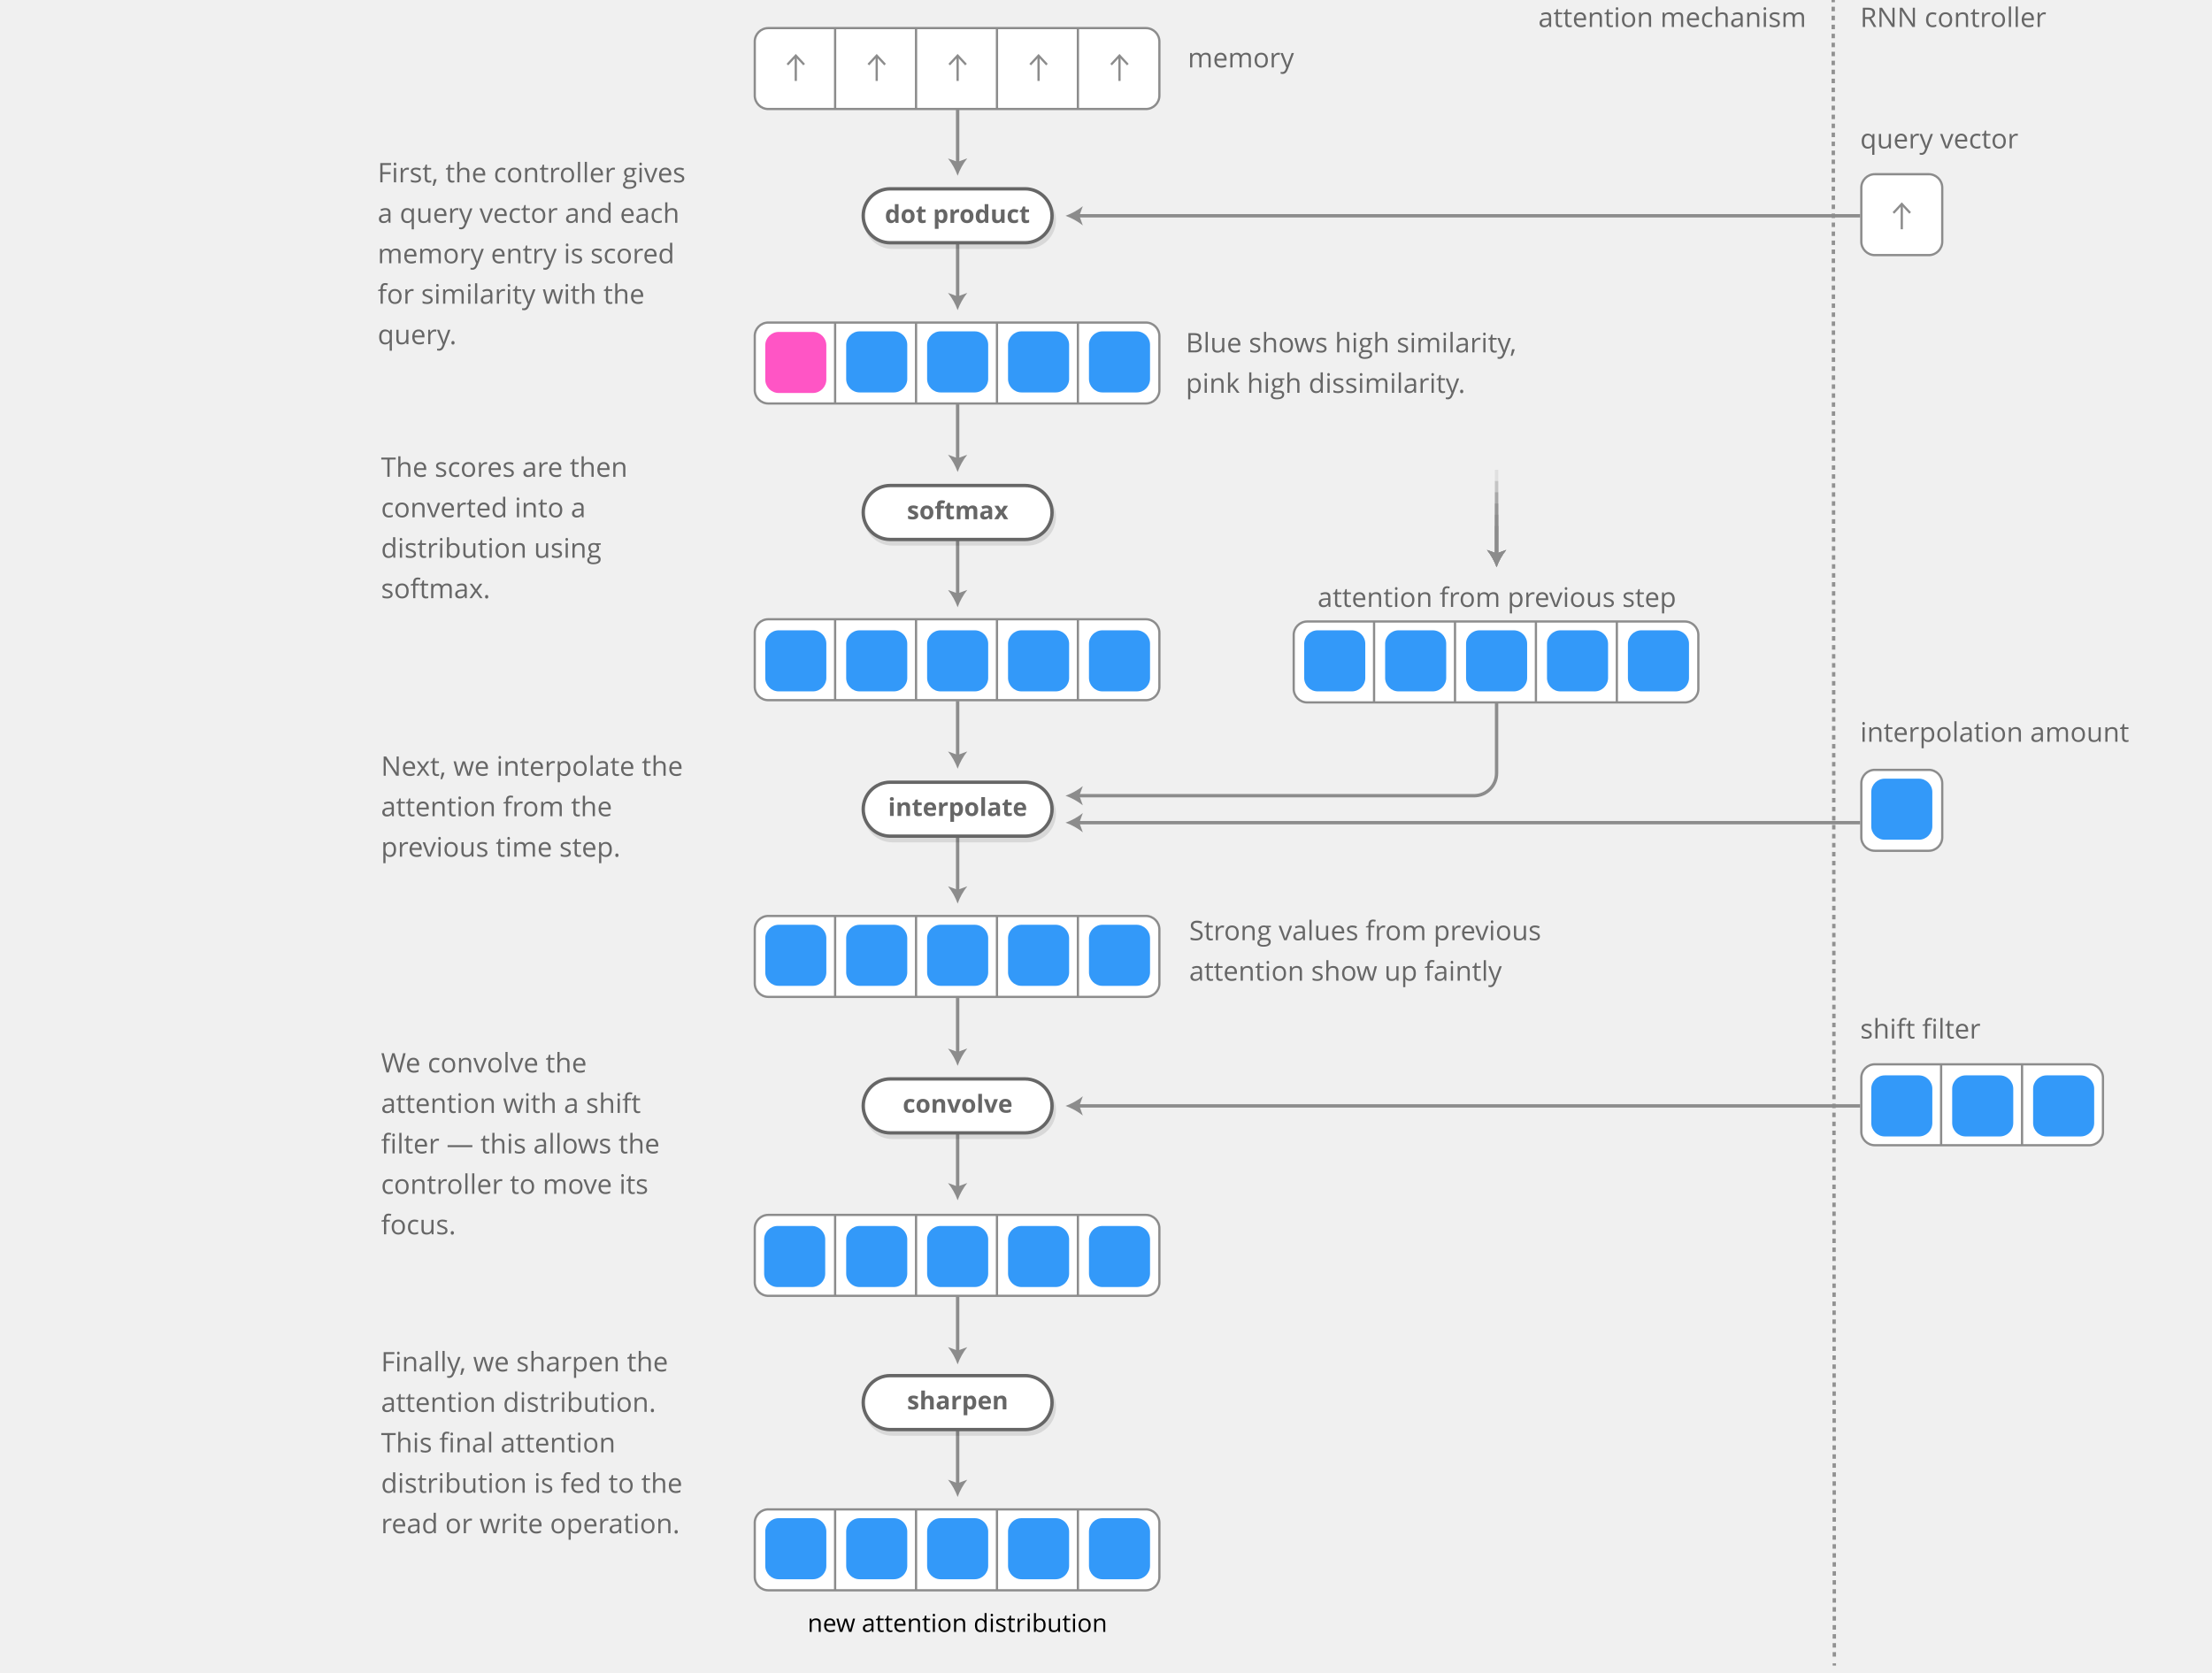
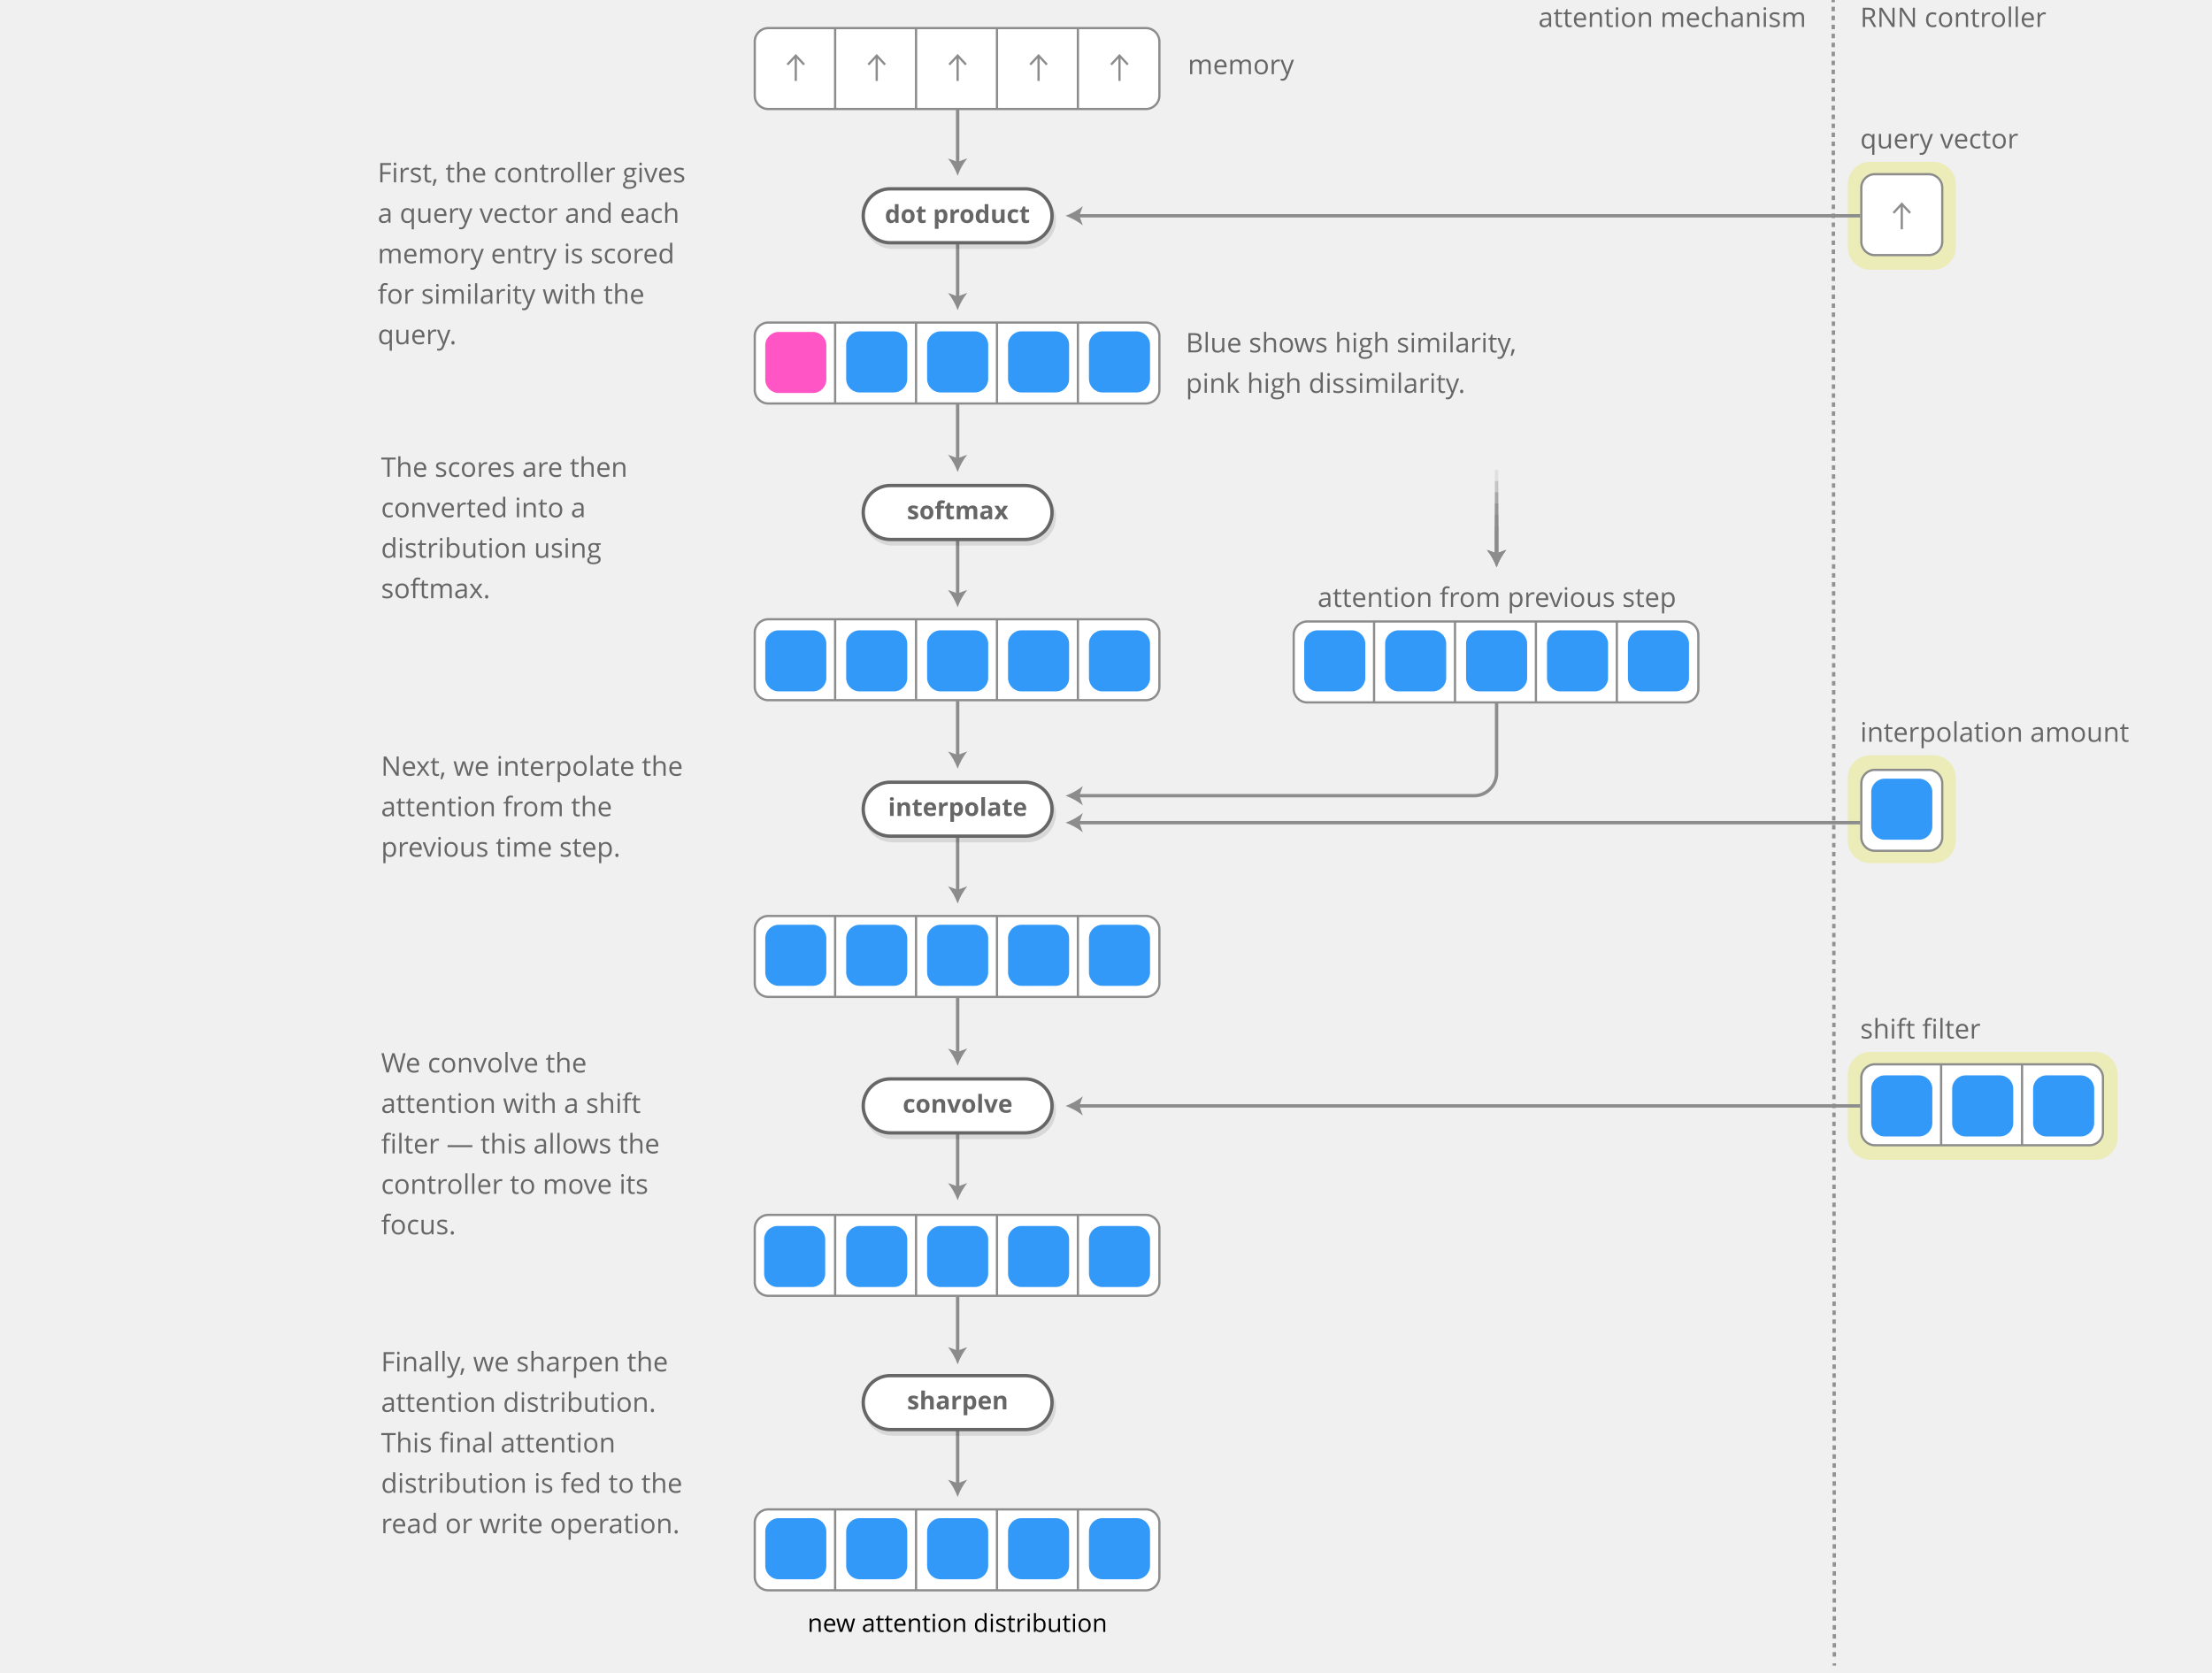
- <svg xmlns="http://www.w3.org/2000/svg" xmlns:xlink="http://www.w3.org/1999/xlink" id="edges" width="984" height="744" viewBox="0 0 984 744">
+ <svg xmlns="http://www.w3.org/2000/svg" xmlns:xlink="http://www.w3.org/1999/xlink" id="background" width="984" height="744" viewBox="0 0 984 744">
  <defs>
    <symbol id="array-5" data-name="array-5" viewBox="0 0 181 37">
      <rect x="0.5" y="0.5" width="180" height="36" rx="6" ry="6" fill="#fff" stroke="#8c8c8c" stroke-miterlimit="10" />
      <line x1="36.25" y1="36.5" x2="36.25" y2="0.5" fill="none" stroke="#8c8c8c" stroke-miterlimit="10" />
      <line x1="72.25" y1="36.5" x2="72.25" y2="0.5" fill="none" stroke="#8c8c8c" stroke-miterlimit="10" />
      <line x1="108.25" y1="36.5" x2="108.25" y2="0.5" fill="none" stroke="#8c8c8c" stroke-miterlimit="10" />
      <line x1="144.25" y1="36.5" x2="144.25" y2="0.5" fill="none" stroke="#8c8c8c" stroke-miterlimit="10" />
    </symbol>
    <symbol id="array-1" data-name="array-1" viewBox="0 0 37 37">
      <rect x="0.5" y="0.5" width="36" height="36" rx="6" ry="6" fill="#fff" stroke="#8c8c8c" stroke-miterlimit="10" />
    </symbol>
    <symbol id="array-3" data-name="array-3" viewBox="0 0 108.5 37">
      <rect x="0.5" y="0.5" width="107.5" height="36" rx="6" ry="6" fill="#fff" stroke="#8c8c8c" stroke-miterlimit="10" />
      <line x1="36" y1="36.5" x2="36" y2="0.5" fill="none" stroke="#8c8c8c" stroke-miterlimit="10" />
      <line x1="72" y1="36.5" x2="72" y2="0.5" fill="none" stroke="#8c8c8c" stroke-miterlimit="10" />
    </symbol>
    <symbol id="array-negative-value" data-name="array-negative-value" viewBox="0 0 36 36">
      <rect width="36" height="36" fill="#0080f7" opacity="0" />
      <rect x="4.42" y="4.42" width="27.17" height="27.17" rx="6" ry="6" fill="#ff2bb6" opacity="0.8" />
    </symbol>
    <symbol id="array-positive-value" data-name="array-positive-value" viewBox="0 0 36 36">
      <rect width="36" height="36" fill="#0080f7" opacity="0" />
      <rect x="4.42" y="4.42" width="27.17" height="27.17" rx="6" ry="6" fill="#0080f7" opacity="0.8" />
    </symbol>
    <symbol id="array-vector" data-name="array-vector" viewBox="0 0 36 36">
      <rect width="36" height="36" fill="#0080f7" opacity="0" />
      <g>
        <line x1="18" y1="24" x2="18" y2="13.08" fill="none" stroke="#8c8c8c" stroke-miterlimit="10" />
        <polygon points="22.09 16.4 21.36 17.08 18 13.47 14.64 17.08 13.91 16.4 18 12 22.09 16.4" fill="#8c8c8c" />
      </g>
    </symbol>
  </defs>
+   <g id="_Group_" data-name="&lt;Group&gt;">
+     <rect x="822" y="72" width="48" height="48" rx="10" ry="10" opacity="0.04" />
+     <g opacity="0.2">
+       <rect x="822" y="72" width="48" height="48" rx="10" ry="10" fill="#ff0" />
+     </g>
+   </g>
+   <g id="_Group_2" data-name="&lt;Group&gt;">
+     <rect x="822" y="336" width="48" height="48" rx="10" ry="10" opacity="0.04" />
+     <g opacity="0.2">
+       <rect x="822" y="336" width="48" height="48" rx="10" ry="10" fill="#ff0" />
+     </g>
+   </g>
+   <g id="_Group_3" data-name="&lt;Group&gt;">
+     <rect x="822" y="468" width="120" height="48" rx="10" ry="10" opacity="0.04" />
+     <g opacity="0.2">
+       <rect x="822" y="468" width="120" height="48" rx="10" ry="10" fill="#ff0" />
+     </g>
+   </g>
  <g>
    <line x1="815.5" x2="816" y2="741" fill="#fff" />
    <g>
      <line x1="815.5" x2="815.5" y2="1" fill="none" stroke="#919191" stroke-miterlimit="10" stroke-width="1.5" />
      <line x1="815.5" y1="3" x2="816" y2="739" fill="none" stroke="#919191" stroke-miterlimit="10" stroke-width="1.5" stroke-dasharray="2 2" />
      <line x1="816" y1="740" x2="816" y2="741" fill="none" stroke="#919191" stroke-miterlimit="10" stroke-width="1.5" />
    </g>
  </g>
  <g>
    <g opacity="0">
      <g>
        <line x1="665.75" y1="204" x2="665.75" y2="246.92" fill="none" stroke="#8c8c8c" stroke-miterlimit="10" stroke-width="1.5" />
        <path d="M665.75,252.35a27.2,27.2,0,0,0-4.28-7.69l4.28,1.55,4.28-1.55A27.18,27.18,0,0,0,665.75,252.35Z" fill="#8c8c8c" />
      </g>
    </g>
    <g opacity="0.17">
      <g>
        <line x1="665.75" y1="209" x2="665.75" y2="246.92" fill="none" stroke="#8c8c8c" stroke-miterlimit="10" stroke-width="1.5" />
        <path d="M665.75,252.35a27.2,27.2,0,0,0-4.28-7.69l4.28,1.55,4.28-1.55A27.18,27.18,0,0,0,665.75,252.35Z" fill="#8c8c8c" />
      </g>
    </g>
    <g opacity="0.33">
      <g>
        <line x1="665.75" y1="214" x2="665.75" y2="246.92" fill="none" stroke="#8c8c8c" stroke-miterlimit="10" stroke-width="1.5" />
        <path d="M665.75,252.35a27.2,27.2,0,0,0-4.28-7.69l4.28,1.55,4.28-1.55A27.18,27.18,0,0,0,665.75,252.35Z" fill="#8c8c8c" />
      </g>
    </g>
    <g opacity="0.5">
      <g>
        <line x1="665.75" y1="219" x2="665.75" y2="246.92" fill="none" stroke="#8c8c8c" stroke-miterlimit="10" stroke-width="1.5" />
        <path d="M665.75,252.35a27.2,27.2,0,0,0-4.28-7.69l4.28,1.55,4.28-1.55A27.18,27.18,0,0,0,665.75,252.35Z" fill="#8c8c8c" />
      </g>
    </g>
    <g opacity="0.67">
      <g>
        <line x1="665.75" y1="224" x2="665.75" y2="246.92" fill="none" stroke="#8c8c8c" stroke-miterlimit="10" stroke-width="1.5" />
        <path d="M665.75,252.35a27.2,27.2,0,0,0-4.28-7.69l4.28,1.55,4.28-1.55A27.18,27.18,0,0,0,665.75,252.35Z" fill="#8c8c8c" />
      </g>
    </g>
    <g opacity="0.83">
      <g>
        <line x1="665.75" y1="229" x2="665.75" y2="246.92" fill="none" stroke="#8c8c8c" stroke-miterlimit="10" stroke-width="1.5" />
        <path d="M665.75,252.35a27.2,27.2,0,0,0-4.28-7.69l4.28,1.55,4.28-1.55A27.18,27.18,0,0,0,665.75,252.35Z" fill="#8c8c8c" />
      </g>
    </g>
    <g>
      <line x1="665.75" y1="234" x2="665.75" y2="246.92" fill="none" stroke="#8c8c8c" stroke-miterlimit="10" stroke-width="1.5" />
      <path d="M665.75,252.35a27.2,27.2,0,0,0-4.28-7.69l4.28,1.55,4.28-1.55A27.18,27.18,0,0,0,665.75,252.35Z" fill="#8c8c8c" />
    </g>
  </g>
  <g>
    <g>
      <line x1="426" y1="48" x2="426" y2="72.75" fill="none" stroke="#8c8c8c" stroke-miterlimit="10" stroke-width="1.5" />
      <path d="M426,78.18a27.2,27.2,0,0,0-4.28-7.69L426,72l4.28-1.55A27.17,27.17,0,0,0,426,78.18Z" fill="#8c8c8c" />
    </g>
    <g>
      <line x1="827.5" y1="96" x2="479.43" y2="96" fill="none" stroke="#8c8c8c" stroke-miterlimit="10" stroke-width="1.5" />
      <path d="M474,96a27.2,27.2,0,0,0,7.69-4.28L480.14,96l1.55,4.28A27.18,27.18,0,0,0,474,96Z" fill="#8c8c8c" />
    </g>
    <g>
      <line x1="827.5" y1="366" x2="479.43" y2="366" fill="none" stroke="#8c8c8c" stroke-miterlimit="10" stroke-width="1.5" />
      <path d="M474,366a27.2,27.2,0,0,0,7.69-4.28L480.14,366l1.55,4.28A27.18,27.18,0,0,0,474,366Z" fill="#8c8c8c" />
    </g>
    <g>
      <line x1="827.5" y1="492" x2="479.43" y2="492" fill="none" stroke="#8c8c8c" stroke-miterlimit="10" stroke-width="1.5" />
      <path d="M474,492a27.2,27.2,0,0,0,7.69-4.28L480.14,492l1.55,4.28A27.18,27.18,0,0,0,474,492Z" fill="#8c8c8c" />
    </g>
    <g>
      <line x1="426" y1="107.82" x2="426" y2="132.57" fill="none" stroke="#8c8c8c" stroke-miterlimit="10" stroke-width="1.5" />
      <path d="M426,138a27.2,27.2,0,0,0-4.28-7.69l4.28,1.55,4.28-1.55A27.18,27.18,0,0,0,426,138Z" fill="#8c8c8c" />
    </g>
    <g>
      <line x1="426" y1="179.82" x2="426" y2="204.57" fill="none" stroke="#8c8c8c" stroke-miterlimit="10" stroke-width="1.5" />
      <path d="M426,210a27.2,27.2,0,0,0-4.28-7.69l4.28,1.55,4.28-1.55A27.17,27.17,0,0,0,426,210Z" fill="#8c8c8c" />
    </g>
    <g>
      <line x1="426" y1="240" x2="426" y2="264.75" fill="none" stroke="#8c8c8c" stroke-miterlimit="10" stroke-width="1.5" />
      <path d="M426,270.18a27.2,27.2,0,0,0-4.28-7.69L426,264l4.28-1.55A27.18,27.18,0,0,0,426,270.18Z" fill="#8c8c8c" />
    </g>
    <g>
      <line x1="426" y1="311.82" x2="426" y2="336.57" fill="none" stroke="#8c8c8c" stroke-miterlimit="10" stroke-width="1.5" />
      <path d="M426,342a27.2,27.2,0,0,0-4.28-7.69l4.28,1.55,4.28-1.55A27.18,27.18,0,0,0,426,342Z" fill="#8c8c8c" />
    </g>
    <g>
      <line x1="426" y1="371.82" x2="426" y2="396.57" fill="none" stroke="#8c8c8c" stroke-miterlimit="10" stroke-width="1.5" />
      <path d="M426,402a27.2,27.2,0,0,0-4.28-7.69l4.28,1.55,4.28-1.55A27.18,27.18,0,0,0,426,402Z" fill="#8c8c8c" />
    </g>
    <g>
      <line x1="426" y1="444" x2="426" y2="468.75" fill="none" stroke="#8c8c8c" stroke-miterlimit="10" stroke-width="1.5" />
      <path d="M426,474.18a27.2,27.2,0,0,0-4.28-7.69L426,468l4.28-1.55A27.18,27.18,0,0,0,426,474.18Z" fill="#8c8c8c" />
    </g>
    <g>
      <line x1="426" y1="503.82" x2="426" y2="528.57" fill="none" stroke="#8c8c8c" stroke-miterlimit="10" stroke-width="1.5" />
      <path d="M426,534a27.2,27.2,0,0,0-4.28-7.69l4.28,1.55,4.28-1.55A27.18,27.18,0,0,0,426,534Z" fill="#8c8c8c" />
    </g>
    <g>
      <line x1="426" y1="576.82" x2="426" y2="601.57" fill="none" stroke="#8c8c8c" stroke-miterlimit="10" stroke-width="1.5" />
      <path d="M426,607a27.2,27.2,0,0,0-4.28-7.69l4.28,1.55,4.28-1.55A27.18,27.18,0,0,0,426,607Z" fill="#8c8c8c" />
    </g>
    <g>
      <line x1="426" y1="635.82" x2="426" y2="660.57" fill="none" stroke="#8c8c8c" stroke-miterlimit="10" stroke-width="1.5" />
      <path d="M426,666a27.2,27.2,0,0,0-4.28-7.69l4.28,1.55,4.28-1.55A27.18,27.18,0,0,0,426,666Z" fill="#8c8c8c" />
    </g>
    <g>
      <path d="M665.75,312v32a10,10,0,0,1-10,10H479.43" fill="none" stroke="#8c8c8c" stroke-miterlimit="10" stroke-width="1.5" />
      <path d="M474,354a27.2,27.2,0,0,0,7.69-4.28L480.14,354l1.55,4.28A27.18,27.18,0,0,0,474,354Z" fill="#8c8c8c" />
    </g>
  </g>
  <g>
    <g opacity="0.1">
      <rect x="385" y="614" width="84" height="24" rx="12" ry="12" />
      <rect x="385" y="614" width="84" height="24" rx="12" ry="12" fill="none" stroke="#000" stroke-miterlimit="10" stroke-width="1.5" />
    </g>
    <g>
      <rect x="384" y="612" width="84" height="24" rx="12" ry="12" fill="#fff" />
      <rect x="384" y="612" width="84" height="24" rx="12" ry="12" fill="none" stroke="#666" stroke-miterlimit="10" stroke-width="1.5" />
    </g>
  </g>
  <g>
    <g opacity="0.1">
      <rect x="385" y="482" width="84" height="24" rx="12" ry="12" />
      <rect x="385" y="482" width="84" height="24" rx="12" ry="12" fill="none" stroke="#000" stroke-miterlimit="10" stroke-width="1.5" />
    </g>
    <g>
      <rect x="384" y="480" width="84" height="24" rx="12" ry="12" fill="#fff" />
      <rect x="384" y="480" width="84" height="24" rx="12" ry="12" fill="none" stroke="#666" stroke-miterlimit="10" stroke-width="1.5" />
    </g>
  </g>
  <g>
    <g opacity="0.1">
      <rect x="385" y="350" width="84" height="24" rx="12" ry="12" />
      <rect x="385" y="350" width="84" height="24" rx="12" ry="12" fill="none" stroke="#000" stroke-miterlimit="10" stroke-width="1.5" />
    </g>
    <g>
      <rect x="384" y="348" width="84" height="24" rx="12" ry="12" fill="#fff" />
      <rect x="384" y="348" width="84" height="24" rx="12" ry="12" fill="none" stroke="#666" stroke-miterlimit="10" stroke-width="1.5" />
    </g>
  </g>
  <g>
    <g opacity="0.1">
      <rect x="385" y="218" width="84" height="24" rx="12" ry="12" />
      <rect x="385" y="218" width="84" height="24" rx="12" ry="12" fill="none" stroke="#000" stroke-miterlimit="10" stroke-width="1.5" />
    </g>
    <g>
      <rect x="384" y="216" width="84" height="24" rx="12" ry="12" fill="#fff" />
      <rect x="384" y="216" width="84" height="24" rx="12" ry="12" fill="none" stroke="#666" stroke-miterlimit="10" stroke-width="1.5" />
    </g>
  </g>
  <g>
    <g opacity="0.1">
      <rect x="385" y="86" width="84" height="24" rx="12" ry="12" />
      <rect x="385" y="86" width="84" height="24" rx="12" ry="12" fill="none" stroke="#000" stroke-miterlimit="10" stroke-width="1.5" />
    </g>
    <g>
      <rect x="384" y="84" width="84" height="24" rx="12" ry="12" fill="#fff" />
      <rect x="384" y="84" width="84" height="24" rx="12" ry="12" fill="none" stroke="#666" stroke-miterlimit="10" stroke-width="1.5" />
    </g>
  </g>
  <use id="array-5-3" data-name="array-5" width="181" height="37" transform="translate(335.25 275)" xlink:href="#array-5" />
  <use width="181" height="37" transform="translate(575 276)" xlink:href="#array-5" />
  <use width="181" height="37" transform="translate(335.25 407)" xlink:href="#array-5" />
  <use width="181" height="37" transform="translate(335.25 540)" xlink:href="#array-5" />
  <use width="181" height="37" transform="translate(335.25 671)" xlink:href="#array-5" />
  <use width="37" height="37" transform="translate(827.5 342)" xlink:href="#array-1" />
  <use id="array-3-3" data-name="array-3" width="108.5" height="37" transform="translate(827.5 473)" xlink:href="#array-3" />
  <use width="181" height="37" transform="translate(335.25 143)" xlink:href="#array-5" />
  <g id="dot">
    <use width="36" height="36" transform="translate(336 143.25)" xlink:href="#array-negative-value" />
    <use width="36" height="36" transform="translate(372 143)" xlink:href="#array-positive-value" />
    <use width="36" height="36" transform="translate(408 143)" xlink:href="#array-positive-value" />
    <use width="36" height="36" transform="translate(444 143)" xlink:href="#array-positive-value" />
    <use width="36" height="36" transform="translate(480 143)" xlink:href="#array-positive-value" />
  </g>
  <use width="181" height="37" transform="translate(335.25 12)" xlink:href="#array-5" />
  <g id="softmax">
    <use width="36" height="36" transform="translate(336 276)" xlink:href="#array-positive-value" />
    <use width="36" height="36" transform="translate(372 276)" xlink:href="#array-positive-value" />
    <use width="36" height="36" transform="translate(408 276)" xlink:href="#array-positive-value" />
    <use width="36" height="36" transform="translate(444 276)" xlink:href="#array-positive-value" />
    <use id="array-positive-value-19" data-name="array-positive-value" width="36" height="36" transform="translate(480 276)" xlink:href="#array-positive-value" />
  </g>
  <g id="shift">
    <use width="36" height="36" transform="translate(828 474)" xlink:href="#array-positive-value" />
    <use width="36" height="36" transform="translate(864 474)" xlink:href="#array-positive-value" />
    <use width="36" height="36" transform="translate(900 474)" xlink:href="#array-positive-value" />
  </g>
  <use id="interpolate-amount" width="36" height="36" transform="translate(828 342)" xlink:href="#array-positive-value" />
  <g id="previous">
    <use width="36" height="36" transform="translate(575.75 276)" xlink:href="#array-positive-value" />
    <use width="36" height="36" transform="translate(611.75 276)" xlink:href="#array-positive-value" />
    <use width="36" height="36" transform="translate(647.75 276)" xlink:href="#array-positive-value" />
    <use width="36" height="36" transform="translate(683.75 276)" xlink:href="#array-positive-value" />
    <use width="36" height="36" transform="translate(719.75 276)" xlink:href="#array-positive-value" />
  </g>
  <g id="interpolate">
    <use width="36" height="36" transform="translate(336 407)" xlink:href="#array-positive-value" />
    <use width="36" height="36" transform="translate(372 407)" xlink:href="#array-positive-value" />
    <use width="36" height="36" transform="translate(408 407)" xlink:href="#array-positive-value" />
    <use width="36" height="36" transform="translate(444 407)" xlink:href="#array-positive-value" />
    <use width="36" height="36" transform="translate(480 407)" xlink:href="#array-positive-value" />
  </g>
  <g id="convolve">
    <use width="36" height="36" transform="translate(335.5 541)" xlink:href="#array-positive-value" />
    <use width="36" height="36" transform="translate(372 541)" xlink:href="#array-positive-value" />
    <use width="36" height="36" transform="translate(408 541)" xlink:href="#array-positive-value" />
    <use width="36" height="36" transform="translate(444 541)" xlink:href="#array-positive-value" />
    <use width="36" height="36" transform="translate(480 541)" xlink:href="#array-positive-value" />
  </g>
  <g id="new-attention">
    <use width="36" height="36" transform="translate(336 671)" xlink:href="#array-positive-value" />
    <use width="36" height="36" transform="translate(372 671)" xlink:href="#array-positive-value" />
    <use width="36" height="36" transform="translate(408 671)" xlink:href="#array-positive-value" />
    <use width="36" height="36" transform="translate(444 671)" xlink:href="#array-positive-value" />
    <use width="36" height="36" transform="translate(480 671)" xlink:href="#array-positive-value" />
  </g>
  <use width="37" height="37" transform="translate(827.5 77)" xlink:href="#array-1" />
  <text transform="translate(168 81.12)" font-size="12" fill="#666" font-family="Open Sans">First, the controller gives <tspan x="0" y="18">a query vector and each </tspan>
    <tspan x="0" y="36">memory entry is scored </tspan>
    <tspan x="0" y="54">for similarity with the </tspan>
    <tspan x="0" y="72">query.</tspan>
  </text>
  <text transform="translate(169.5 212.12)" font-size="12" fill="#666" font-family="Open Sans">The scores are then <tspan x="0" y="18">converted into a </tspan>
    <tspan x="0" y="36">distribution using </tspan>
    <tspan x="0" y="54">softmax.</tspan>
  </text>
  <text transform="translate(169.5 345.12)" font-size="12" fill="#666" font-family="Open Sans">Next, we interpolate the <tspan x="0" y="18">attention from the </tspan>
    <tspan x="0" y="36">previous time step. </tspan>
  </text>
  <text transform="translate(169.5 477.12)" font-size="12" fill="#666" font-family="Open Sans">We convolve the <tspan x="0" y="18">attention with a shift </tspan>
    <tspan x="0" y="36">filter — this allows the </tspan>
    <tspan x="0" y="54">controller to move its </tspan>
    <tspan x="0" y="72">focus.</tspan>
  </text>
  <text transform="translate(169.5 610.12)" font-size="12" fill="#666" font-family="Open Sans">Finally, we sharpen the <tspan x="0" y="18">attention distribution. </tspan>
    <tspan x="0" y="36">This final attention </tspan>
    <tspan x="0" y="54">distribution is fed to the </tspan>
    <tspan x="0" y="72">read or write operation.</tspan>
  </text>
  <text transform="translate(395.05 363)" font-size="11" fill="#666" font-family="Open Sans" font-weight="700">interpolate</text>
  <text transform="translate(401.56 495)" font-size="11" fill="#666" font-family="Open Sans" font-weight="700">convolve</text>
  <text transform="translate(403.49 627)" font-size="11" fill="#666" font-family="Open Sans" font-weight="700">sharpen</text>
  <text transform="translate(403.44 231)" font-size="11" fill="#666" font-family="Open Sans" font-weight="700">softmax</text>
  <text transform="translate(393.6 99.17)" font-size="11" fill="#666" font-family="Open Sans" font-weight="700">dot product</text>
  <use id="query" width="36" height="36" transform="translate(828 78)" xlink:href="#array-vector" />
  <g id="memory">
    <use width="36" height="36" transform="translate(336 12)" xlink:href="#array-vector" />
    <use width="36" height="36" transform="translate(372 12)" xlink:href="#array-vector" />
    <use width="36" height="36" transform="translate(408 12)" xlink:href="#array-vector" />
    <use width="36" height="36" transform="translate(444 12)" xlink:href="#array-vector" />
    <use width="36" height="36" transform="translate(480 12)" xlink:href="#array-vector" />
  </g>
-   <text transform="translate(528.38 30)" font-size="12" fill="#666" font-family="Open Sans">memory</text>
+   <text transform="translate(528.38 33)" font-size="12" fill="#666" font-family="Open Sans">memory</text>
  <text transform="translate(527.5 156.77)" font-size="12" fill="#666" font-family="Open Sans">Blue shows high similarity, <tspan x="0" y="18">pink high dissimilarity.</tspan>
  </text>
  <text transform="translate(827.5 330)" font-size="12" fill="#666" font-family="Open Sans">interpolation amount</text>
  <text transform="translate(827.5 462)" font-size="12" fill="#666" font-family="Open Sans">shift filter</text>
  <text transform="translate(827.5 12)" font-size="12" fill="#666" font-family="Open Sans">RNN controller</text>
  <text transform="translate(684.32 12)" font-size="12" fill="#666" font-family="Open Sans">attention mechanism</text>
  <text transform="translate(827.5 66)" font-size="12" fill="#666" font-family="Open Sans">query vector</text>
  <text transform="translate(586.11 270)" font-size="12" fill="#666" font-family="Open Sans">attention from previous step</text>
  <text transform="translate(359.23 726)" font-size="11" font-family="Open Sans">new attention distribution</text>
-   <text transform="translate(529 418.28)" font-size="12" fill="#666" font-family="Open Sans">Strong values from previous <tspan x="0" y="18">attention show up faintly</tspan>
-   </text>
  <circle id="query-hover" cx="845.37" cy="95.44" r="87.04" fill="#fff" fill-opacity="0" />
  <circle id="interpolate-hover" cx="845.37" cy="357.04" r="41.37" fill="#fff" fill-opacity="0" />
  <rect id="shift-hover" x="798" y="450" width="168" height="84" fill="#fff" fill-opacity="0" />
</svg>
